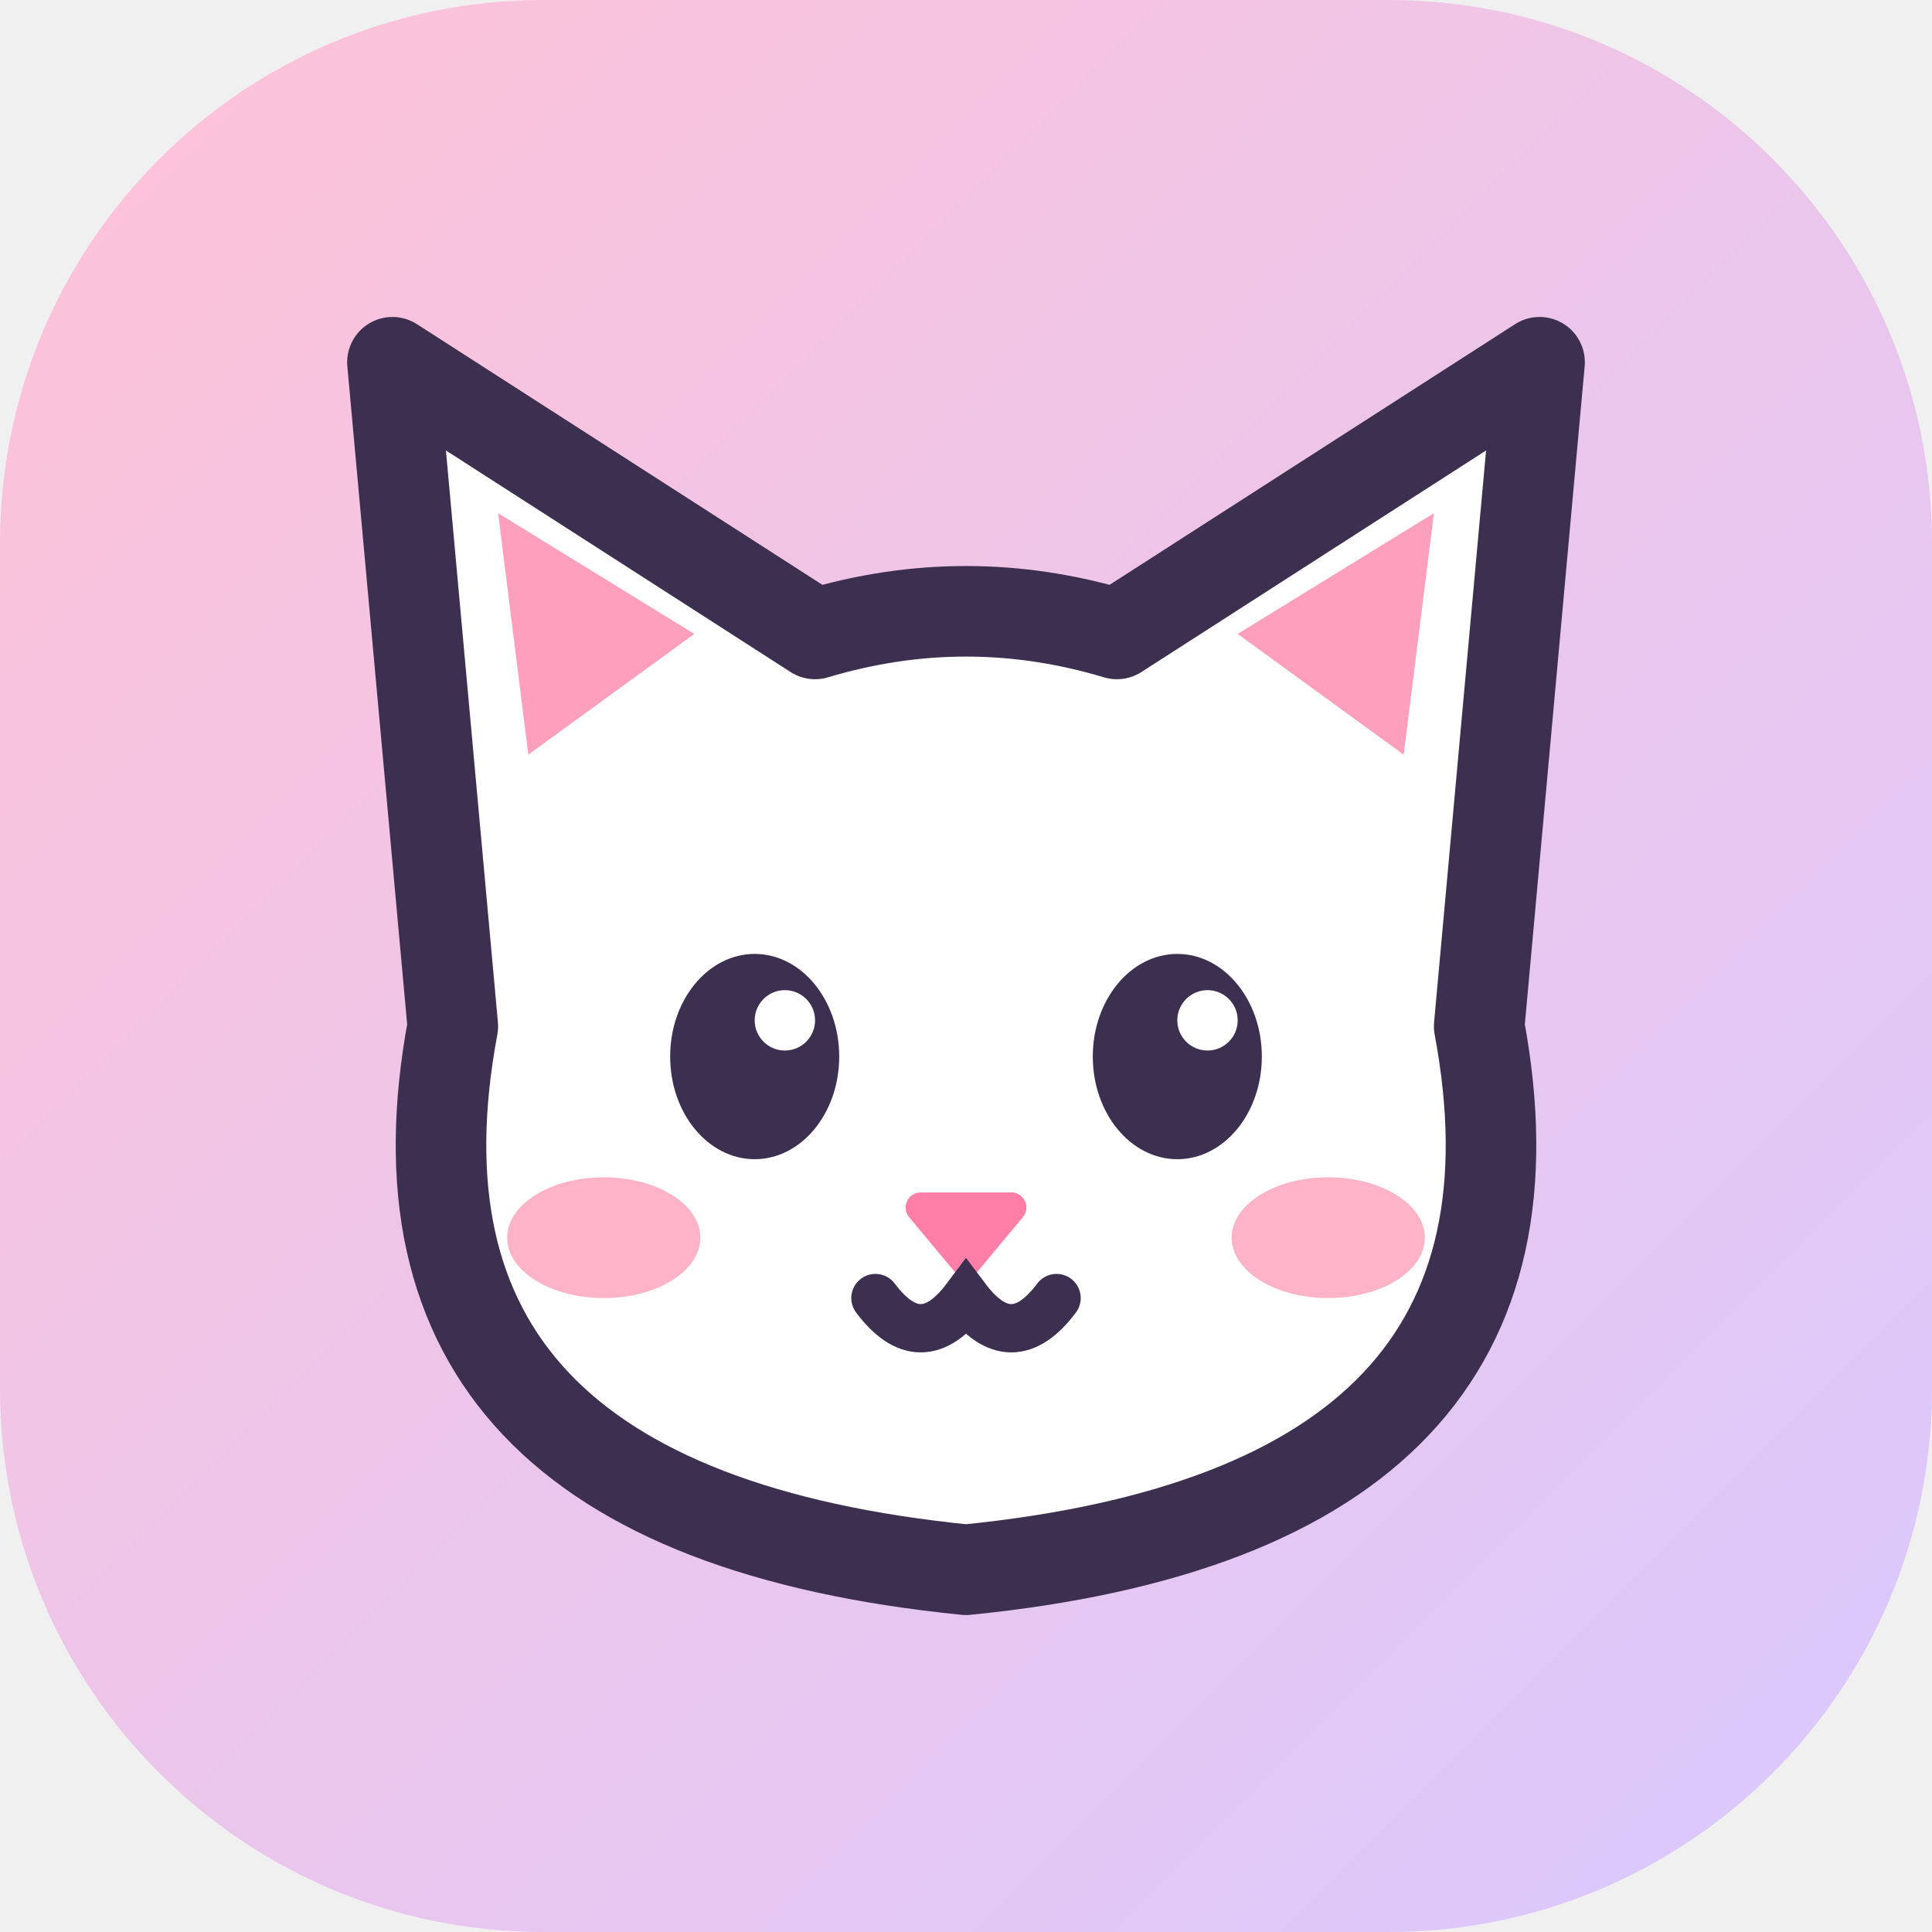
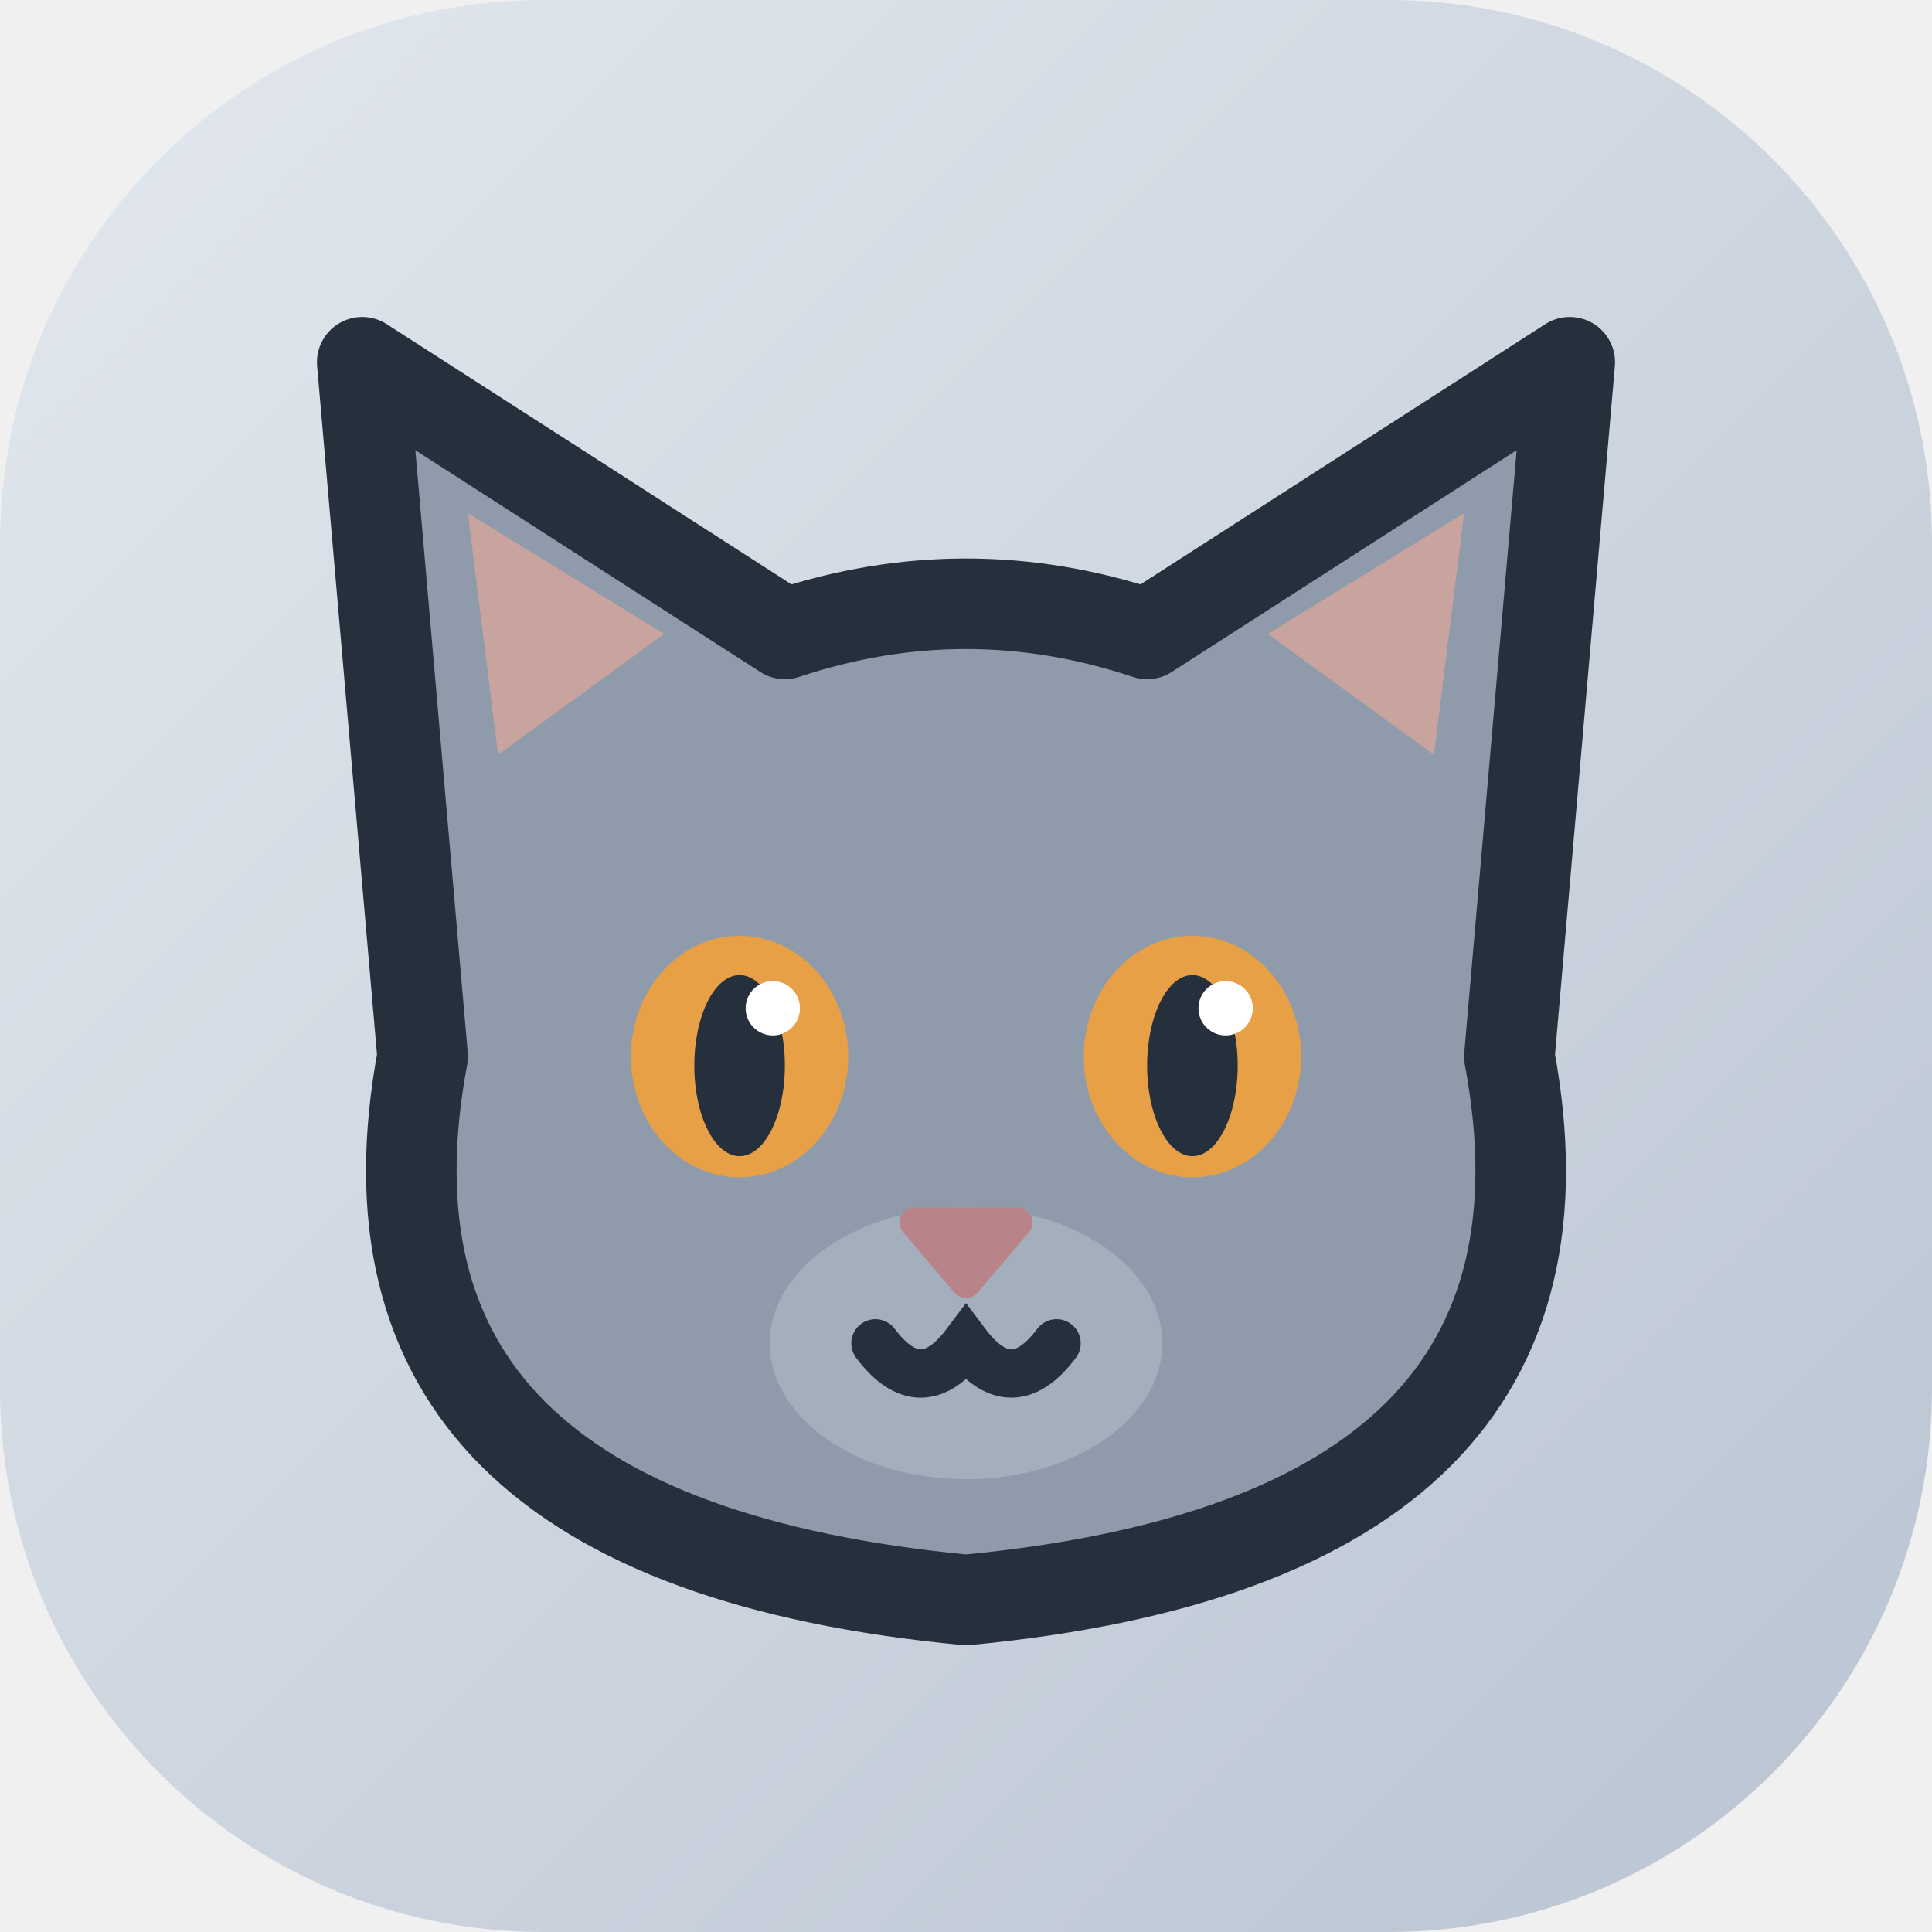
<svg xmlns="http://www.w3.org/2000/svg" viewBox="0 0 64 64">
  <defs>
    <linearGradient id="g" x1="0" y1="0" x2="1" y2="1">
-       <stop offset="0" stop-color="#ffc2d6" />
-       <stop offset="1" stop-color="#d9c9ff" />
+       <stop offset="0" stop-color="#e3e8ee" />
+       <stop offset="1" stop-color="#b9c4d2" />
    </linearGradient>
  </defs>
  <rect width="64" height="64" rx="18" fill="url(#g)" />
-   <path d="M15 34 L13 12 L27 21 Q32 19.5 37 21 L51 12 L49 34 Q52 50 32 52 Q12 50 15 34 Z" fill="#fff" stroke="#3d2f4f" stroke-width="3" stroke-linejoin="round" />
-   <path d="M17.5 25 L16.5 17 L23 21 Z M46.5 25 L47.5 17 L41 21 Z" fill="#ff9fbe" />
-   <ellipse cx="25" cy="35" rx="2.8" ry="3.4" fill="#3d2f4f" />
-   <ellipse cx="39" cy="35" rx="2.8" ry="3.4" fill="#3d2f4f" />
-   <circle cx="26" cy="33.8" r="1" fill="#fff" />
-   <circle cx="40" cy="33.8" r="1" fill="#fff" />
-   <ellipse cx="20" cy="41" rx="3.2" ry="2" fill="#ffb3c7" />
-   <ellipse cx="44" cy="41" rx="3.2" ry="2" fill="#ffb3c7" />
-   <path d="M30.5 40 h3 l-1.5 1.8 z" fill="#ff7fa8" stroke="#ff7fa8" stroke-linejoin="round" />
-   <path d="M29 43 q1.5 2 3 0 q1.5 2 3 0" fill="none" stroke="#3d2f4f" stroke-width="1.6" stroke-linecap="round" />
+   <path d="M14 35 L12 12 L26 21 Q32 19 38 21 L52 12 L50 35 Q53 51 32 53 Q11 51 14 35 Z" fill="#8f9bab" stroke="#26303c" stroke-width="3" stroke-linejoin="round" />
+   <path d="M16.5 25 L15.5 17 L22 21 Z M47.5 25 L48.5 17 L42 21 Z" fill="#c9a49e" />
+   <ellipse cx="24.5" cy="35" rx="3.6" ry="4" fill="#e8a046" />
+   <ellipse cx="39.5" cy="35" rx="3.6" ry="4" fill="#e8a046" />
+   <ellipse cx="24.5" cy="35.3" rx="1.5" ry="3" fill="#26303c" />
+   <ellipse cx="39.5" cy="35.3" rx="1.5" ry="3" fill="#26303c" />
+   <circle cx="25.6" cy="33.4" r="0.9" fill="#fff" />
+   <circle cx="40.6" cy="33.4" r="0.9" fill="#fff" />
+   <ellipse cx="32" cy="44.5" rx="6.5" ry="4.5" fill="#a4afbd" />
+   <path d="M30.3 40.5 h3.4 l-1.7 2 z" fill="#b8848a" stroke="#b8848a" stroke-linejoin="round" />
+   <path d="M29 44.5 q1.5 2 3 0 q1.5 2 3 0" fill="none" stroke="#26303c" stroke-width="1.6" stroke-linecap="round" />
</svg>
